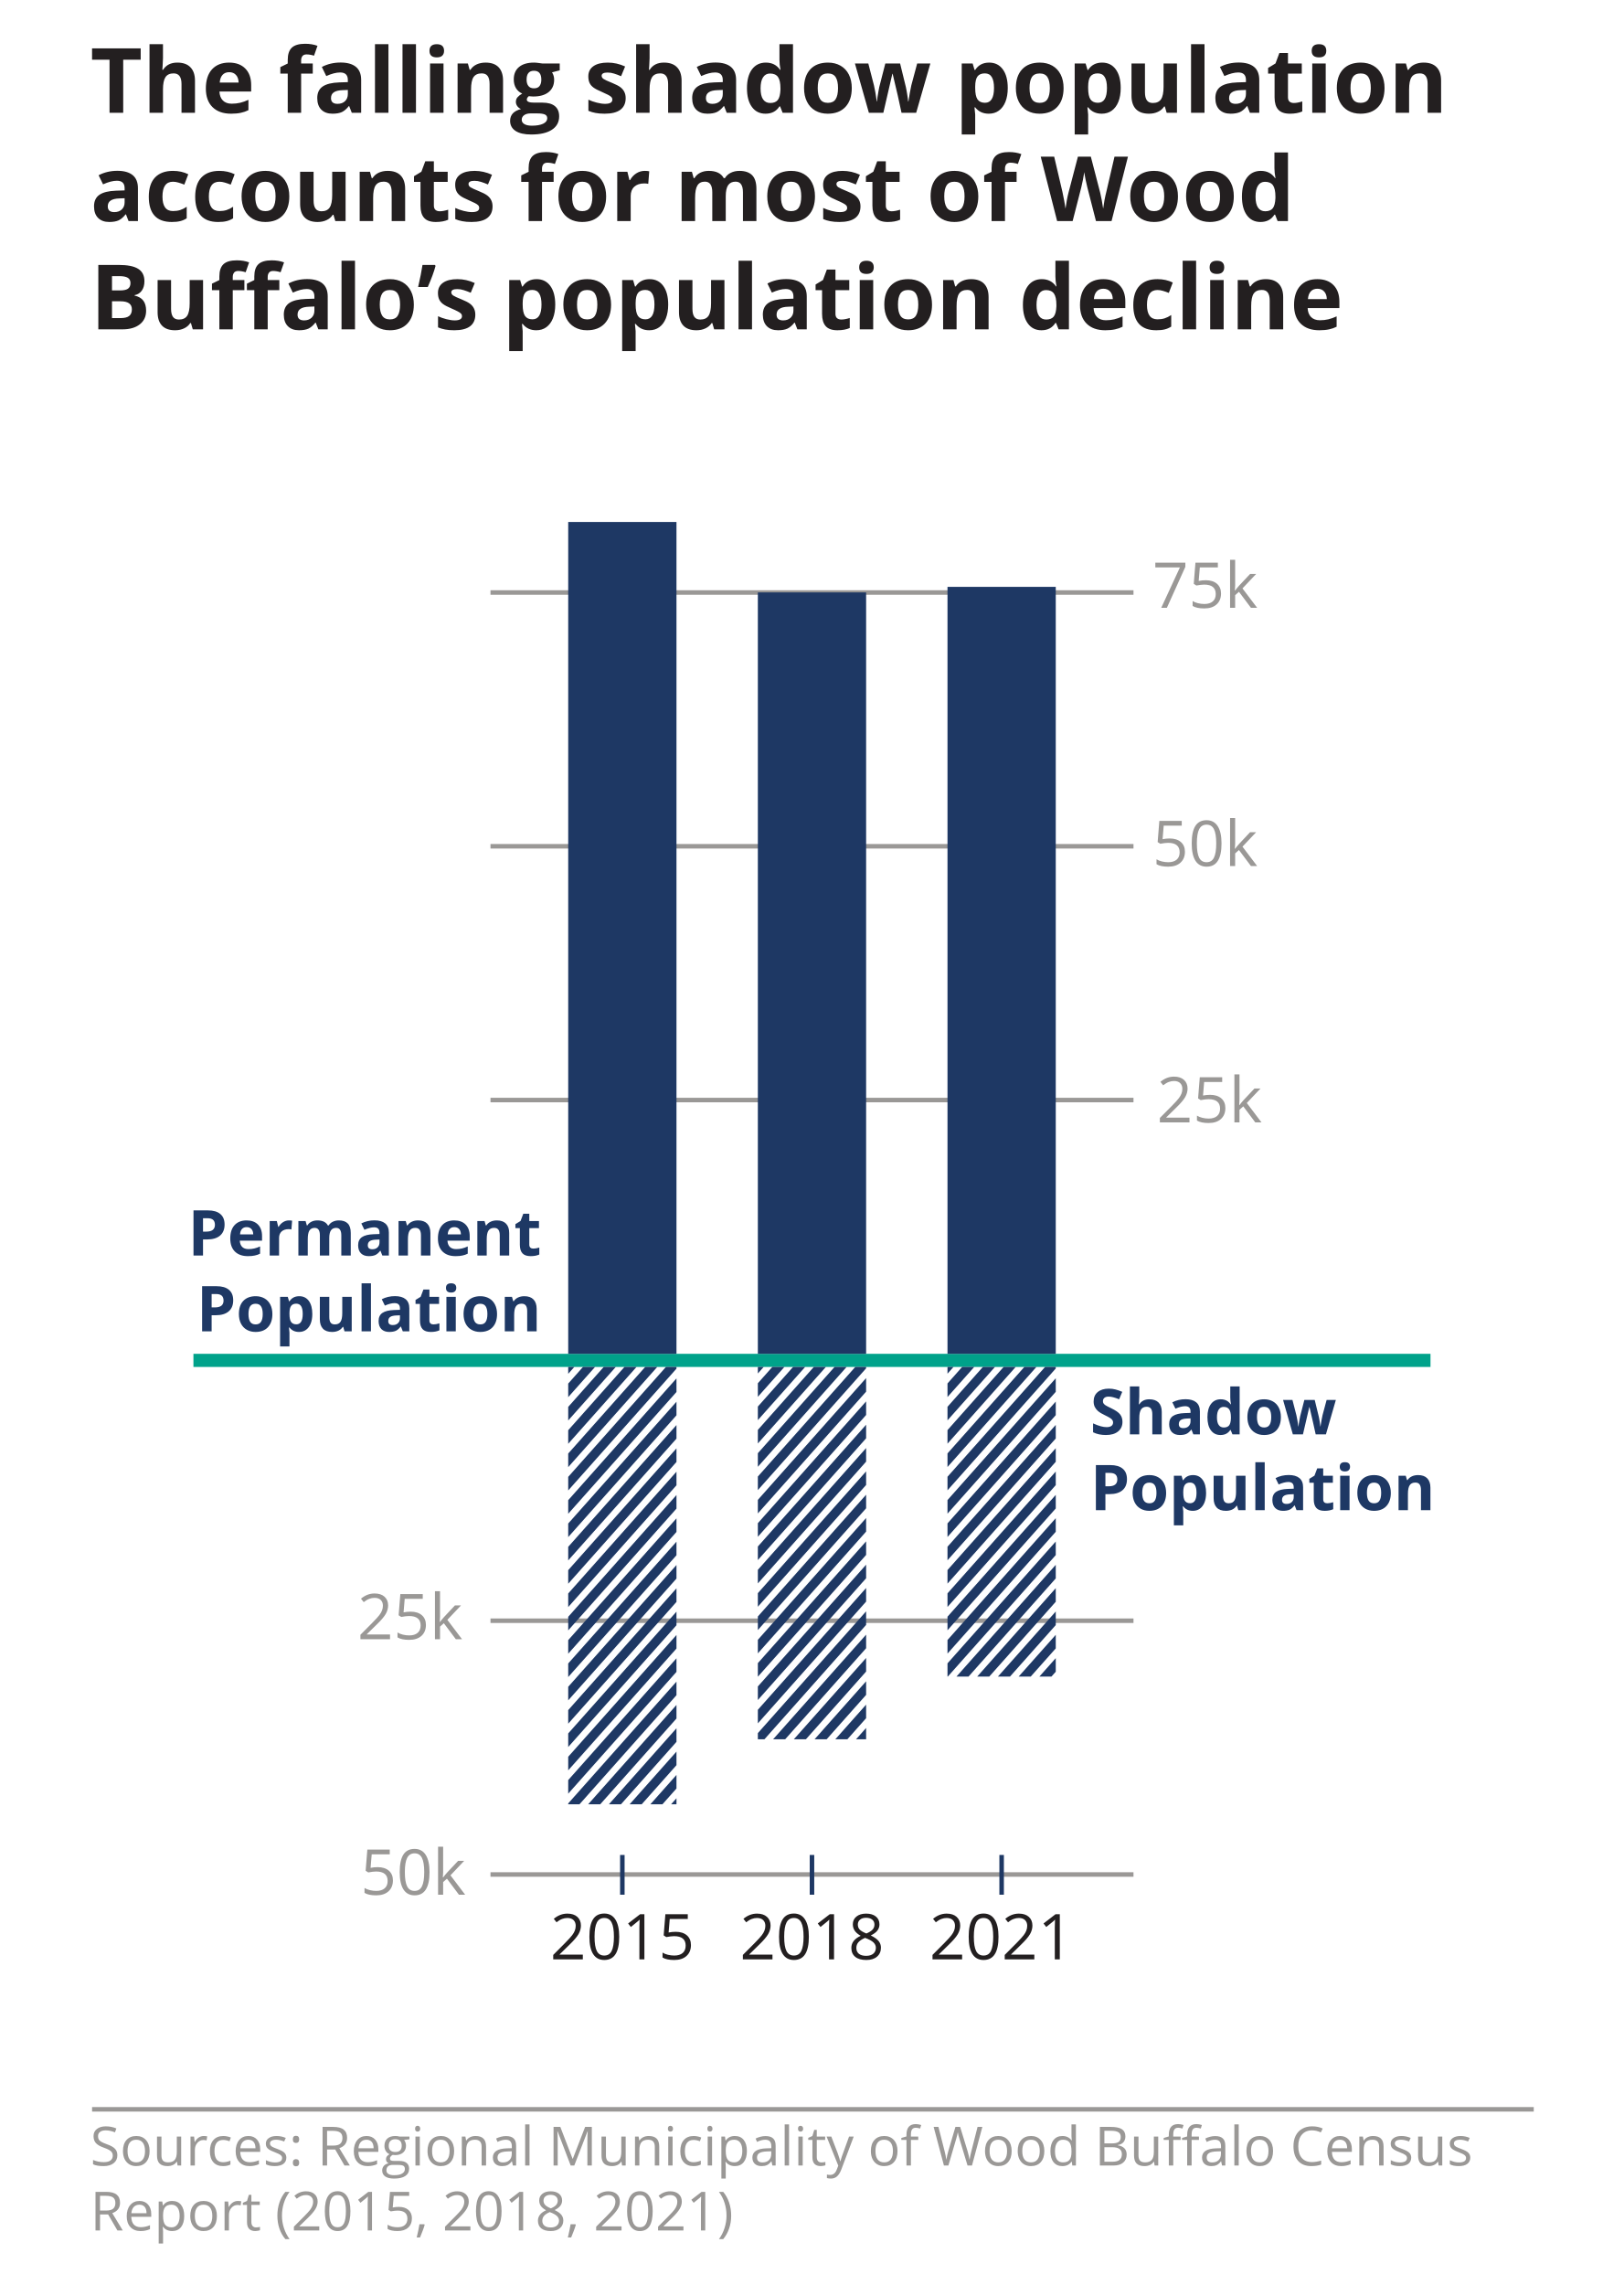
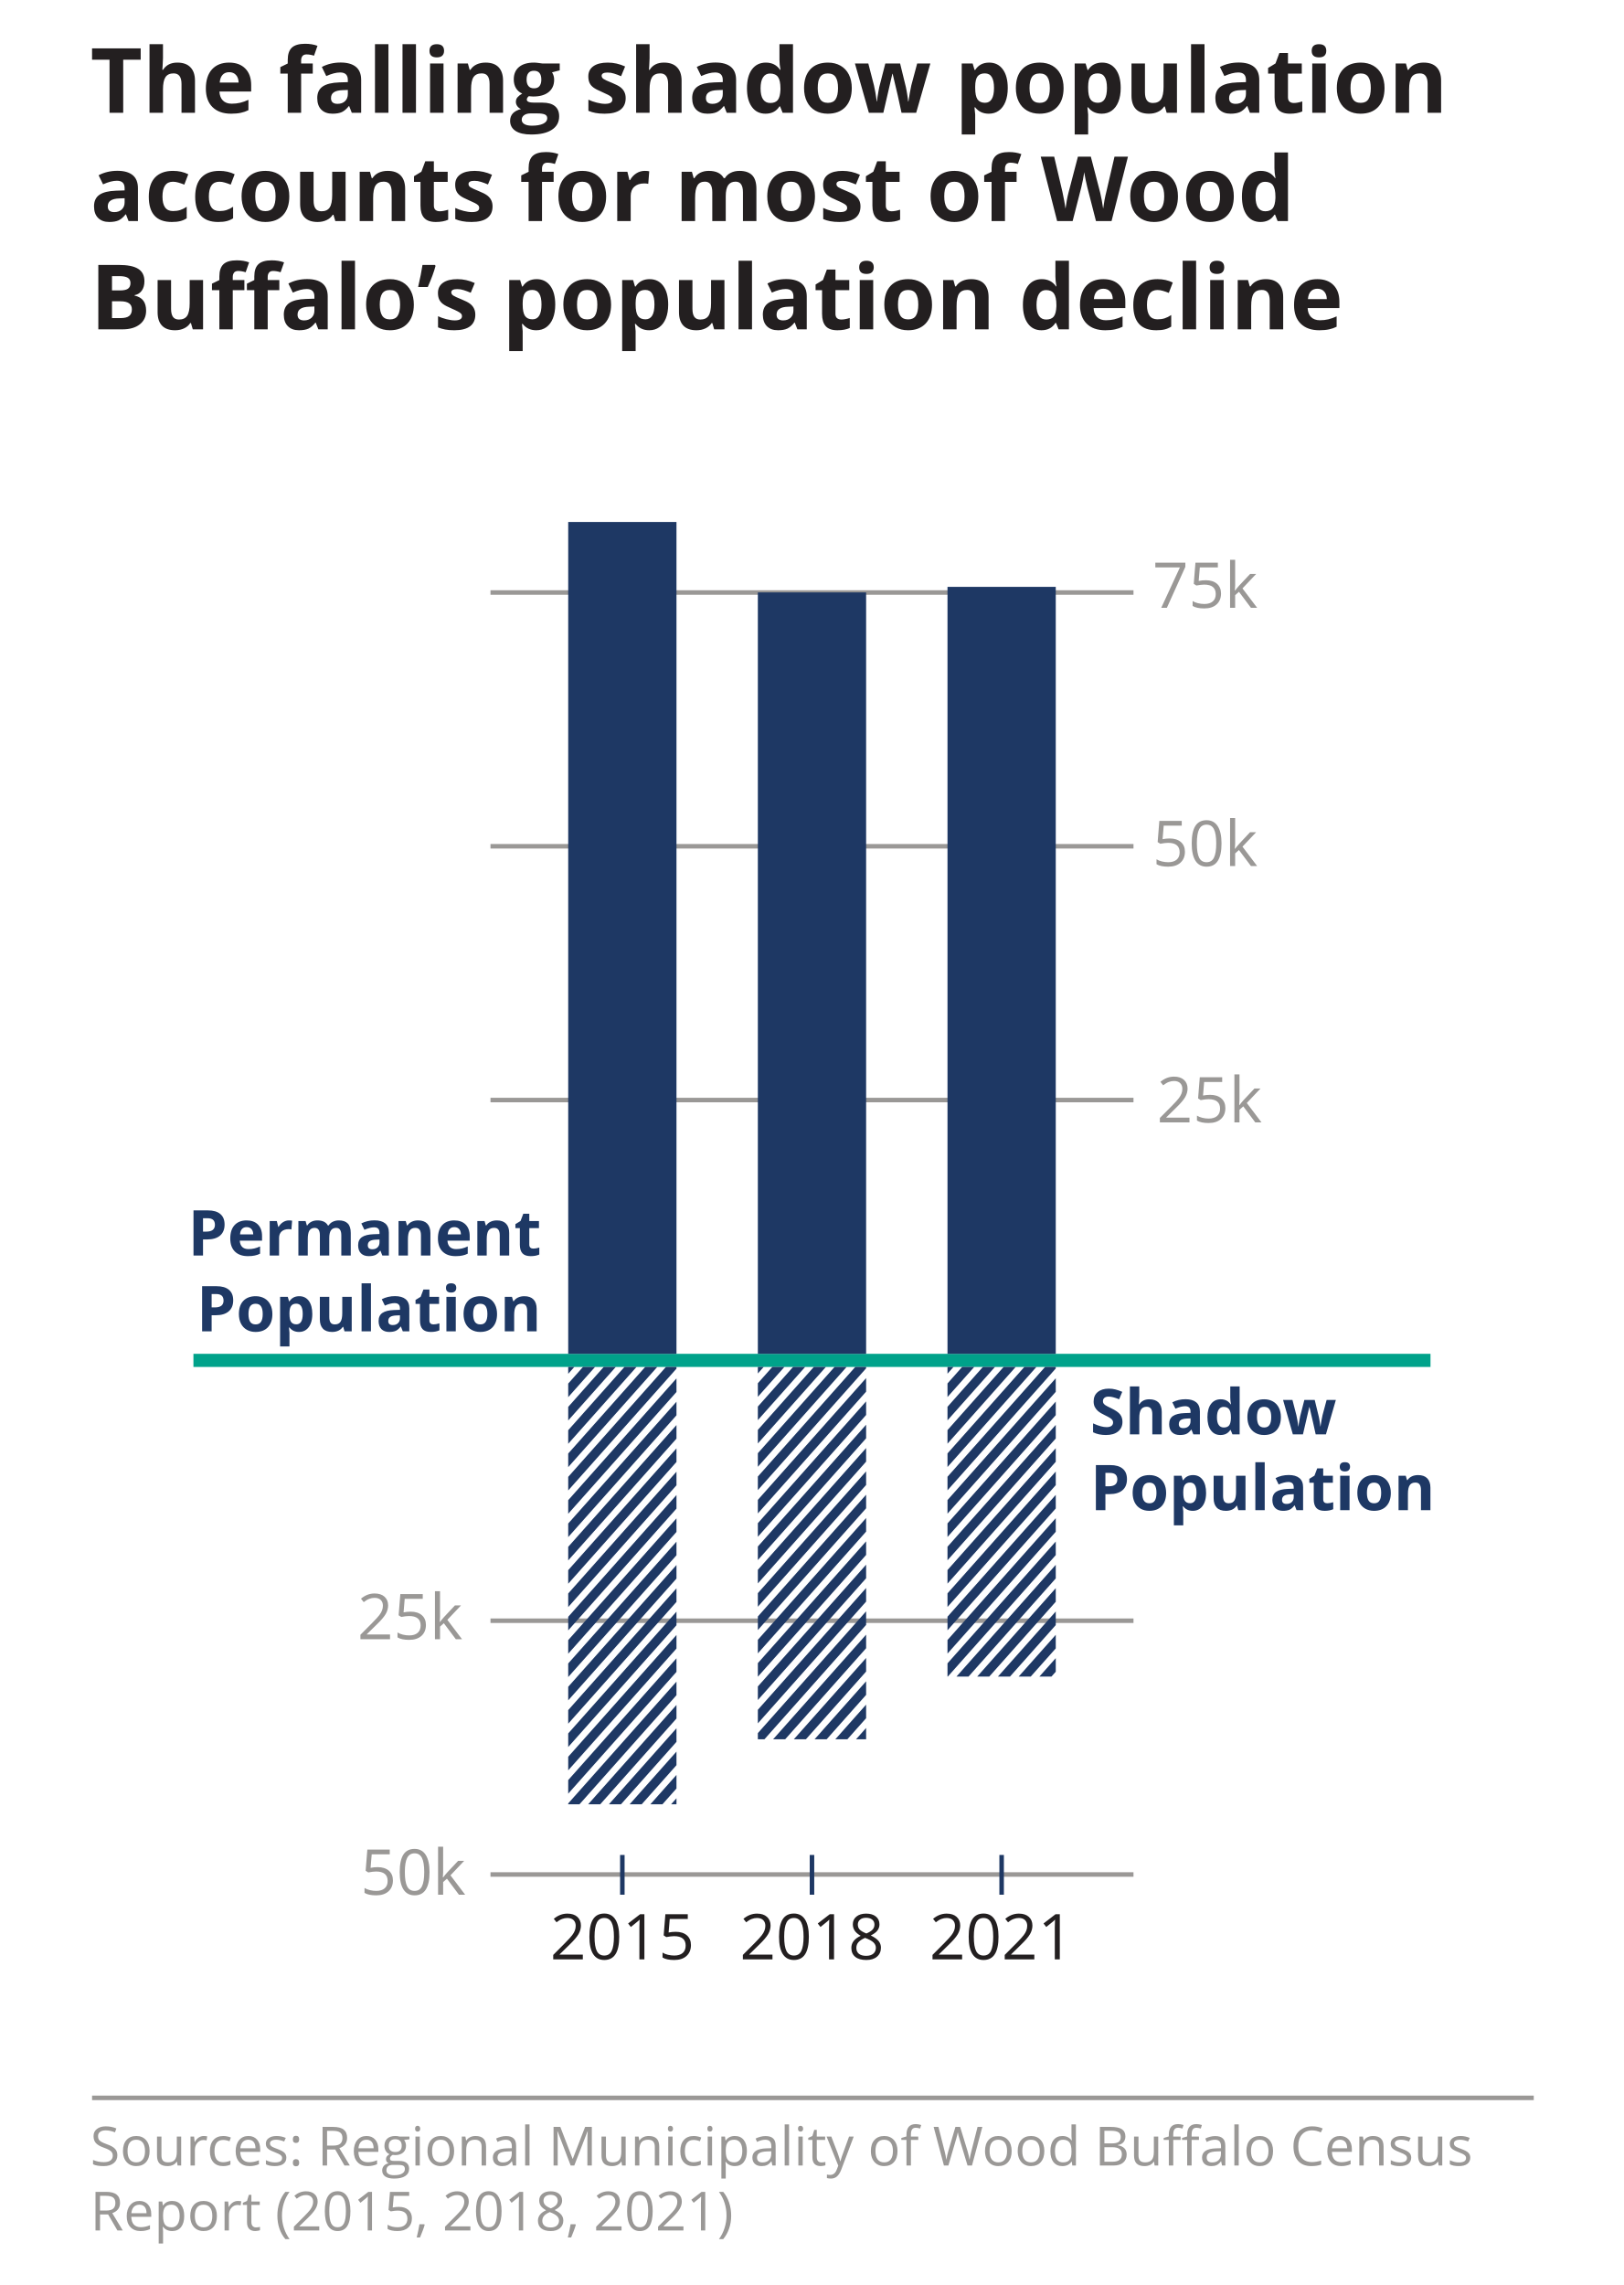
- <svg xmlns="http://www.w3.org/2000/svg" id="Layer_1" data-name="Layer 1" width="360" height="506.48" viewBox="0 0 360 506.48">
-   <defs>
-     <style>
+ <svg xmlns="http://www.w3.org/2000/svg" id="Layer_1" data-name="Layer 1" width="360" height="506.48" viewBox="0 0 360 506.48" version="1.1">
+   <defs id="defs3">
+     <style id="style1">
      .cls-1, .cls-2, .cls-3, .cls-4 {
        fill: none;
      }

      .cls-2 {
        stroke-width: 2px;
      }

      .cls-2, .cls-3 {
        stroke: #1e3864;
      }

      .cls-2, .cls-3, .cls-4 {
        stroke-miterlimit: 10;
      }

      .cls-5, .cls-6, .cls-7 {
        font-size: 14px;
      }

      .cls-5, .cls-8 {
        font-family: OpenSans-Bold, 'Open Sans';
        font-weight: 700;
      }

      .cls-5, .cls-9 {
        fill: #1e3864;
      }

      .cls-10 {
        clip-path: url(#clippath-1);
      }

      .cls-11 {
        clip-path: url(#clippath-2);
      }

      .cls-12 {
        font-size: 12px;
      }

      .cls-12, .cls-6 {
        fill: #9a9896;
      }

      .cls-12, .cls-6, .cls-7 {
        font-family: OpenSans, 'Open Sans';
      }

      .cls-13 {
        fill: #00a28a;
      }

      .cls-8 {
        font-size: 20px;
      }

      .cls-8, .cls-7 {
        fill: #231f20;
      }

      .cls-4 {
        stroke: #9a9896;
      }

      .cls-14 {
        clip-path: url(#clippath);
      }
    </style>
    <clipPath id="clippath">
-       <rect class="cls-1" x="125.96" y="302.99" width="24" height="96.94" />
+       <rect class="cls-1" x="125.96" y="302.99" width="24" height="96.94" id="rect1" />
    </clipPath>
    <clipPath id="clippath-1">
-       <rect class="cls-1" x="168" y="302.99" width="24" height="82.53" />
+       <rect class="cls-1" x="168" y="302.99" width="24" height="82.53" id="rect2" />
    </clipPath>
    <clipPath id="clippath-2">
-       <rect class="cls-1" x="210.04" y="302.99" width="24" height="68.63" />
+       <rect class="cls-1" x="210.04" y="302.99" width="24" height="68.63" id="rect3" />
    </clipPath>
  </defs>
-   <text class="cls-12" transform="translate(20 480)">
-     <tspan x="0" y="0">Sources: Regional Municipality of Wood Buffalo Census </tspan>
-     <tspan x="0" y="14.4">Report (2015, 2018, 2021)</tspan>
-   </text>
-   <line class="cls-4" x1="20.41" y1="467.54" x2="340" y2="467.54" />
-   <rect class="cls-13" x="42.88" y="300.08" width="274.23" height="2.91" />
-   <g>
-     <line class="cls-4" x1="108.73" y1="243.83" x2="251.27" y2="243.83" />
-     <line class="cls-4" x1="108.73" y1="359.24" x2="251.27" y2="359.24" />
-     <line class="cls-4" x1="108.73" y1="415.49" x2="251.27" y2="415.49" />
-     <line class="cls-4" x1="108.73" y1="187.58" x2="251.27" y2="187.58" />
-     <line class="cls-4" x1="108.73" y1="131.33" x2="251.27" y2="131.33" />
+   <text class="cls-12" transform="translate(20 480)" id="text4">
+     <tspan x="0" y="0" id="tspan3">Sources: Regional Municipality of Wood Buffalo Census </tspan>
+     <tspan x="0" y="14.4" id="tspan4">Report (2015, 2018, 2021)</tspan>
+   </text>
+   <line class="cls-4" x1="20.41" y1="465" x2="340" y2="465" id="line4" />
+   <rect class="cls-13" x="42.88" y="300.08" width="274.23" height="2.91" id="rect4" />
+   <g id="g9">
+     <line class="cls-4" x1="108.73" y1="243.83" x2="251.27" y2="243.83" id="line5" />
+     <line class="cls-4" x1="108.73" y1="359.24" x2="251.27" y2="359.24" id="line6" />
+     <line class="cls-4" x1="108.73" y1="415.49" x2="251.27" y2="415.49" id="line7" />
+     <line class="cls-4" x1="108.73" y1="187.58" x2="251.27" y2="187.58" id="line8" />
+     <line class="cls-4" x1="108.73" y1="131.33" x2="251.27" y2="131.33" id="line9" />
  </g>
-   <text class="cls-6" transform="translate(255.47 134.72)">
-     <tspan x="0" y="0">75k</tspan>
-   </text>
-   <text class="cls-6" transform="translate(255.47 191.96)">
-     <tspan x="0" y="0">50k</tspan>
-   </text>
-   <text class="cls-6" transform="translate(79.9 419.97)">
-     <tspan x="0" y="0">50k</tspan>
-   </text>
-   <text class="cls-6" transform="translate(256.43 248.78)">
-     <tspan x="0" y="0">25k</tspan>
-   </text>
-   <text class="cls-6" transform="translate(79.21 363.34)">
-     <tspan x="0" y="0">25k</tspan>
-   </text>
-   <text class="cls-5" transform="translate(41.63 278.29)">
-     <tspan x="0" y="0">Permanent</tspan>
-     <tspan x="1.91" y="16.8">Population</tspan>
-   </text>
-   <text class="cls-5" transform="translate(241.67 317.94)">
-     <tspan x="0" y="0">Shadow</tspan>
-     <tspan x="0" y="16.8">Population</tspan>
-   </text>
-   <g>
-     <g>
-       <rect class="cls-9" x="125.96" y="115.7" width="24" height="184.38" />
-       <g class="cls-14">
-         <g>
-           <line class="cls-2" x1="124.75" y1="304.37" x2="153.04" y2="272.55" />
-           <line class="cls-2" x1="124.75" y1="309.54" x2="153.04" y2="277.72" />
-           <line class="cls-2" x1="124.75" y1="314.71" x2="153.04" y2="282.89" />
-           <line class="cls-2" x1="124.75" y1="319.88" x2="153.04" y2="288.06" />
-           <line class="cls-2" x1="124.75" y1="325.05" x2="153.04" y2="293.23" />
-           <line class="cls-2" x1="124.75" y1="330.22" x2="153.04" y2="298.4" />
-           <line class="cls-2" x1="124.75" y1="335.39" x2="153.04" y2="303.57" />
-           <line class="cls-2" x1="124.75" y1="340.56" x2="153.04" y2="308.74" />
-           <line class="cls-2" x1="124.75" y1="345.73" x2="153.04" y2="313.91" />
-           <line class="cls-2" x1="124.75" y1="350.9" x2="153.04" y2="319.08" />
-           <line class="cls-2" x1="124.75" y1="356.07" x2="153.04" y2="324.25" />
-           <line class="cls-2" x1="124.75" y1="361.24" x2="153.04" y2="329.42" />
-           <line class="cls-2" x1="124.75" y1="366.41" x2="153.04" y2="334.59" />
-           <line class="cls-2" x1="124.75" y1="371.58" x2="153.04" y2="339.76" />
-           <line class="cls-2" x1="124.75" y1="376.75" x2="153.04" y2="344.93" />
-           <line class="cls-2" x1="124.75" y1="381.92" x2="153.04" y2="350.1" />
-           <line class="cls-2" x1="124.75" y1="387.09" x2="153.04" y2="355.27" />
-           <line class="cls-2" x1="124.75" y1="392.26" x2="153.04" y2="360.44" />
-           <line class="cls-2" x1="124.75" y1="397.43" x2="153.04" y2="365.61" />
-           <line class="cls-2" x1="124.75" y1="402.6" x2="153.04" y2="370.78" />
-           <line class="cls-2" x1="124.75" y1="407.77" x2="153.04" y2="375.95" />
-           <line class="cls-2" x1="124.75" y1="412.94" x2="153.04" y2="381.12" />
-           <line class="cls-2" x1="124.75" y1="418.11" x2="153.04" y2="386.29" />
-           <line class="cls-2" x1="124.75" y1="423.28" x2="153.04" y2="391.46" />
-           <line class="cls-2" x1="124.75" y1="428.45" x2="153.04" y2="396.63" />
-           <line class="cls-2" x1="124.75" y1="433.62" x2="153.04" y2="401.8" />
-           <line class="cls-2" x1="124.75" y1="438.79" x2="153.04" y2="406.97" />
+   <text class="cls-6" transform="translate(255.47 134.72)" id="text9">
+     <tspan x="0" y="0" id="tspan9">75k</tspan>
+   </text>
+   <text class="cls-6" transform="translate(255.47 191.96)" id="text10">
+     <tspan x="0" y="0" id="tspan10">50k</tspan>
+   </text>
+   <text class="cls-6" transform="translate(79.9 419.97)" id="text11">
+     <tspan x="0" y="0" id="tspan11">50k</tspan>
+   </text>
+   <text class="cls-6" transform="translate(256.43 248.78)" id="text12">
+     <tspan x="0" y="0" id="tspan12">25k</tspan>
+   </text>
+   <text class="cls-6" transform="translate(79.21 363.34)" id="text13">
+     <tspan x="0" y="0" id="tspan13">25k</tspan>
+   </text>
+   <text class="cls-5" transform="translate(41.63 278.29)" id="text15">
+     <tspan x="0" y="0" id="tspan14">Permanent</tspan>
+     <tspan x="1.91" y="16.8" id="tspan15">Population</tspan>
+   </text>
+   <text class="cls-5" transform="translate(241.67 317.94)" id="text17">
+     <tspan x="0" y="0" id="tspan16">Shadow</tspan>
+     <tspan x="0" y="16.8" id="tspan17">Population</tspan>
+   </text>
+   <g id="g102">
+     <g id="g45">
+       <rect class="cls-9" x="125.96" y="115.7" width="24" height="184.38" id="rect17" />
+       <g class="cls-14" clip-path="url(#clippath)" id="g44">
+         <g id="g43">
+           <line class="cls-2" x1="124.75" y1="304.37" x2="153.04" y2="272.55" id="line17" />
+           <line class="cls-2" x1="124.75" y1="309.54" x2="153.04" y2="277.72" id="line18" />
+           <line class="cls-2" x1="124.75" y1="314.71" x2="153.04" y2="282.89" id="line19" />
+           <line class="cls-2" x1="124.75" y1="319.88" x2="153.04" y2="288.06" id="line20" />
+           <line class="cls-2" x1="124.75" y1="325.05" x2="153.04" y2="293.23" id="line21" />
+           <line class="cls-2" x1="124.75" y1="330.22" x2="153.04" y2="298.4" id="line22" />
+           <line class="cls-2" x1="124.75" y1="335.39" x2="153.04" y2="303.57" id="line23" />
+           <line class="cls-2" x1="124.75" y1="340.56" x2="153.04" y2="308.74" id="line24" />
+           <line class="cls-2" x1="124.75" y1="345.73" x2="153.04" y2="313.91" id="line25" />
+           <line class="cls-2" x1="124.75" y1="350.9" x2="153.04" y2="319.08" id="line26" />
+           <line class="cls-2" x1="124.75" y1="356.07" x2="153.04" y2="324.25" id="line27" />
+           <line class="cls-2" x1="124.75" y1="361.24" x2="153.04" y2="329.42" id="line28" />
+           <line class="cls-2" x1="124.75" y1="366.41" x2="153.04" y2="334.59" id="line29" />
+           <line class="cls-2" x1="124.75" y1="371.58" x2="153.04" y2="339.76" id="line30" />
+           <line class="cls-2" x1="124.75" y1="376.75" x2="153.04" y2="344.93" id="line31" />
+           <line class="cls-2" x1="124.75" y1="381.92" x2="153.04" y2="350.1" id="line32" />
+           <line class="cls-2" x1="124.75" y1="387.09" x2="153.04" y2="355.27" id="line33" />
+           <line class="cls-2" x1="124.75" y1="392.26" x2="153.04" y2="360.44" id="line34" />
+           <line class="cls-2" x1="124.75" y1="397.43" x2="153.04" y2="365.61" id="line35" />
+           <line class="cls-2" x1="124.75" y1="402.6" x2="153.04" y2="370.78" id="line36" />
+           <line class="cls-2" x1="124.75" y1="407.77" x2="153.04" y2="375.95" id="line37" />
+           <line class="cls-2" x1="124.75" y1="412.94" x2="153.04" y2="381.12" id="line38" />
+           <line class="cls-2" x1="124.75" y1="418.11" x2="153.04" y2="386.29" id="line39" />
+           <line class="cls-2" x1="124.75" y1="423.28" x2="153.04" y2="391.46" id="line40" />
+           <line class="cls-2" x1="124.75" y1="428.45" x2="153.04" y2="396.63" id="line41" />
+           <line class="cls-2" x1="124.75" y1="433.62" x2="153.04" y2="401.8" id="line42" />
+           <line class="cls-2" x1="124.75" y1="438.79" x2="153.04" y2="406.97" id="line43" />
        </g>
      </g>
-       <text class="cls-7" transform="translate(121.95 434.3)">
-         <tspan x="0" y="0">2015</tspan>
+       <text class="cls-7" transform="translate(121.95 434.3)" id="text44">
+         <tspan x="0" y="0" id="tspan44">2015</tspan>
      </text>
-       <line class="cls-3" x1="137.96" y1="411.16" x2="137.96" y2="419.97" />
+       <line class="cls-3" x1="137.96" y1="411.16" x2="137.96" y2="419.97" id="line44" />
    </g>
-     <g>
-       <rect class="cls-9" x="168" y="131.31" width="24" height="168.77" />
-       <g class="cls-10">
-         <g>
-           <line class="cls-2" x1="166.85" y1="304.23" x2="195.14" y2="272.42" />
-           <line class="cls-2" x1="166.85" y1="309.4" x2="195.14" y2="277.58" />
-           <line class="cls-2" x1="166.85" y1="314.57" x2="195.14" y2="282.75" />
-           <line class="cls-2" x1="166.85" y1="319.74" x2="195.14" y2="287.92" />
-           <line class="cls-2" x1="166.85" y1="324.91" x2="195.14" y2="293.09" />
-           <line class="cls-2" x1="166.85" y1="330.08" x2="195.14" y2="298.26" />
-           <line class="cls-2" x1="166.85" y1="335.25" x2="195.14" y2="303.43" />
-           <line class="cls-2" x1="166.85" y1="340.42" x2="195.14" y2="308.6" />
-           <line class="cls-2" x1="166.85" y1="345.59" x2="195.14" y2="313.77" />
-           <line class="cls-2" x1="166.85" y1="350.76" x2="195.14" y2="318.94" />
-           <line class="cls-2" x1="166.85" y1="355.93" x2="195.14" y2="324.11" />
-           <line class="cls-2" x1="166.85" y1="361.1" x2="195.14" y2="329.28" />
-           <line class="cls-2" x1="166.85" y1="366.27" x2="195.14" y2="334.45" />
-           <line class="cls-2" x1="166.85" y1="371.44" x2="195.14" y2="339.62" />
-           <line class="cls-2" x1="166.85" y1="376.61" x2="195.14" y2="344.79" />
-           <line class="cls-2" x1="166.85" y1="381.78" x2="195.14" y2="349.96" />
-           <line class="cls-2" x1="166.85" y1="386.95" x2="195.14" y2="355.13" />
-           <line class="cls-2" x1="166.85" y1="392.12" x2="195.14" y2="360.3" />
-           <line class="cls-2" x1="166.85" y1="397.29" x2="195.14" y2="365.47" />
-           <line class="cls-2" x1="166.85" y1="402.46" x2="195.14" y2="370.64" />
-           <line class="cls-2" x1="166.85" y1="407.63" x2="195.14" y2="375.81" />
-           <line class="cls-2" x1="166.85" y1="412.8" x2="195.14" y2="380.98" />
-           <line class="cls-2" x1="166.85" y1="417.97" x2="195.14" y2="386.15" />
-           <line class="cls-2" x1="166.85" y1="423.14" x2="195.14" y2="391.32" />
-           <line class="cls-2" x1="166.85" y1="428.31" x2="195.14" y2="396.49" />
-           <line class="cls-2" x1="166.85" y1="433.48" x2="195.14" y2="401.66" />
-           <line class="cls-2" x1="166.85" y1="438.65" x2="195.14" y2="406.83" />
+     <g id="g73">
+       <rect class="cls-9" x="168" y="131.31" width="24" height="168.77" id="rect45" />
+       <g class="cls-10" clip-path="url(#clippath-1)" id="g72">
+         <g id="g71">
+           <line class="cls-2" x1="166.85" y1="304.23" x2="195.14" y2="272.42" id="line45" />
+           <line class="cls-2" x1="166.85" y1="309.4" x2="195.14" y2="277.58" id="line46" />
+           <line class="cls-2" x1="166.85" y1="314.57" x2="195.14" y2="282.75" id="line47" />
+           <line class="cls-2" x1="166.85" y1="319.74" x2="195.14" y2="287.92" id="line48" />
+           <line class="cls-2" x1="166.85" y1="324.91" x2="195.14" y2="293.09" id="line49" />
+           <line class="cls-2" x1="166.85" y1="330.08" x2="195.14" y2="298.26" id="line50" />
+           <line class="cls-2" x1="166.85" y1="335.25" x2="195.14" y2="303.43" id="line51" />
+           <line class="cls-2" x1="166.85" y1="340.42" x2="195.14" y2="308.6" id="line52" />
+           <line class="cls-2" x1="166.85" y1="345.59" x2="195.14" y2="313.77" id="line53" />
+           <line class="cls-2" x1="166.85" y1="350.76" x2="195.14" y2="318.94" id="line54" />
+           <line class="cls-2" x1="166.85" y1="355.93" x2="195.14" y2="324.11" id="line55" />
+           <line class="cls-2" x1="166.85" y1="361.1" x2="195.14" y2="329.28" id="line56" />
+           <line class="cls-2" x1="166.85" y1="366.27" x2="195.14" y2="334.45" id="line57" />
+           <line class="cls-2" x1="166.85" y1="371.44" x2="195.14" y2="339.62" id="line58" />
+           <line class="cls-2" x1="166.85" y1="376.61" x2="195.14" y2="344.79" id="line59" />
+           <line class="cls-2" x1="166.85" y1="381.78" x2="195.14" y2="349.96" id="line60" />
+           <line class="cls-2" x1="166.85" y1="386.95" x2="195.14" y2="355.13" id="line61" />
+           <line class="cls-2" x1="166.85" y1="392.12" x2="195.14" y2="360.3" id="line62" />
+           <line class="cls-2" x1="166.85" y1="397.29" x2="195.14" y2="365.47" id="line63" />
+           <line class="cls-2" x1="166.85" y1="402.46" x2="195.14" y2="370.64" id="line64" />
+           <line class="cls-2" x1="166.85" y1="407.63" x2="195.14" y2="375.81" id="line65" />
+           <line class="cls-2" x1="166.85" y1="412.8" x2="195.14" y2="380.98" id="line66" />
+           <line class="cls-2" x1="166.85" y1="417.97" x2="195.14" y2="386.15" id="line67" />
+           <line class="cls-2" x1="166.85" y1="423.14" x2="195.14" y2="391.32" id="line68" />
+           <line class="cls-2" x1="166.85" y1="428.31" x2="195.14" y2="396.49" id="line69" />
+           <line class="cls-2" x1="166.85" y1="433.48" x2="195.14" y2="401.66" id="line70" />
+           <line class="cls-2" x1="166.85" y1="438.65" x2="195.14" y2="406.83" id="line71" />
        </g>
      </g>
-       <text class="cls-7" transform="translate(163.99 434.3)">
-         <tspan x="0" y="0">2018</tspan>
+       <text class="cls-7" transform="translate(163.99 434.3)" id="text72">
+         <tspan x="0" y="0" id="tspan72">2018</tspan>
      </text>
-       <line class="cls-3" x1="180" y1="411.16" x2="180" y2="419.97" />
+       <line class="cls-3" x1="180" y1="411.16" x2="180" y2="419.97" id="line72" />
    </g>
-     <g>
-       <polygon class="cls-9" points="234.04 300.08 210.04 300.08 210.04 130.08 221.62 130.08 234.04 130.08 234.04 300.08" />
-       <g class="cls-11">
-         <g>
-           <line class="cls-2" x1="209.02" y1="304.13" x2="237.3" y2="272.31" />
-           <line class="cls-2" x1="209.02" y1="309.3" x2="237.3" y2="277.48" />
-           <line class="cls-2" x1="209.02" y1="314.47" x2="237.3" y2="282.65" />
-           <line class="cls-2" x1="209.02" y1="319.64" x2="237.3" y2="287.82" />
-           <line class="cls-2" x1="209.02" y1="324.81" x2="237.3" y2="292.99" />
-           <line class="cls-2" x1="209.02" y1="329.98" x2="237.3" y2="298.16" />
-           <line class="cls-2" x1="209.02" y1="335.15" x2="237.3" y2="303.33" />
-           <line class="cls-2" x1="209.02" y1="340.32" x2="237.3" y2="308.5" />
-           <line class="cls-2" x1="209.02" y1="345.49" x2="237.3" y2="313.67" />
-           <line class="cls-2" x1="209.02" y1="350.66" x2="237.3" y2="318.84" />
-           <line class="cls-2" x1="209.02" y1="355.83" x2="237.3" y2="324.01" />
-           <line class="cls-2" x1="209.02" y1="361" x2="237.3" y2="329.18" />
-           <line class="cls-2" x1="209.02" y1="366.17" x2="237.3" y2="334.35" />
-           <line class="cls-2" x1="209.02" y1="371.34" x2="237.3" y2="339.52" />
-           <line class="cls-2" x1="209.02" y1="376.51" x2="237.3" y2="344.69" />
-           <line class="cls-2" x1="209.02" y1="381.68" x2="237.3" y2="349.86" />
-           <line class="cls-2" x1="209.02" y1="386.85" x2="237.3" y2="355.03" />
-           <line class="cls-2" x1="209.02" y1="392.02" x2="237.3" y2="360.2" />
-           <line class="cls-2" x1="209.02" y1="397.19" x2="237.3" y2="365.37" />
-           <line class="cls-2" x1="209.02" y1="402.36" x2="237.3" y2="370.54" />
-           <line class="cls-2" x1="209.02" y1="407.53" x2="237.3" y2="375.71" />
-           <line class="cls-2" x1="209.02" y1="412.7" x2="237.3" y2="380.88" />
-           <line class="cls-2" x1="209.02" y1="417.87" x2="237.3" y2="386.05" />
-           <line class="cls-2" x1="209.02" y1="423.04" x2="237.3" y2="391.22" />
-           <line class="cls-2" x1="209.02" y1="428.21" x2="237.3" y2="396.39" />
-           <line class="cls-2" x1="209.02" y1="433.38" x2="237.3" y2="401.56" />
-           <line class="cls-2" x1="209.02" y1="438.55" x2="237.3" y2="406.73" />
+     <g id="g101">
+       <polygon class="cls-9" points="234.04 300.08 210.04 300.08 210.04 130.08 221.62 130.08 234.04 130.08 234.04 300.08" id="polygon73" />
+       <g class="cls-11" clip-path="url(#clippath-2)" id="g100">
+         <g id="g99">
+           <line class="cls-2" x1="209.02" y1="304.13" x2="237.3" y2="272.31" id="line73" />
+           <line class="cls-2" x1="209.02" y1="309.3" x2="237.3" y2="277.48" id="line74" />
+           <line class="cls-2" x1="209.02" y1="314.47" x2="237.3" y2="282.65" id="line75" />
+           <line class="cls-2" x1="209.02" y1="319.64" x2="237.3" y2="287.82" id="line76" />
+           <line class="cls-2" x1="209.02" y1="324.81" x2="237.3" y2="292.99" id="line77" />
+           <line class="cls-2" x1="209.02" y1="329.98" x2="237.3" y2="298.16" id="line78" />
+           <line class="cls-2" x1="209.02" y1="335.15" x2="237.3" y2="303.33" id="line79" />
+           <line class="cls-2" x1="209.02" y1="340.32" x2="237.3" y2="308.5" id="line80" />
+           <line class="cls-2" x1="209.02" y1="345.49" x2="237.3" y2="313.67" id="line81" />
+           <line class="cls-2" x1="209.02" y1="350.66" x2="237.3" y2="318.84" id="line82" />
+           <line class="cls-2" x1="209.02" y1="355.83" x2="237.3" y2="324.01" id="line83" />
+           <line class="cls-2" x1="209.02" y1="361" x2="237.3" y2="329.18" id="line84" />
+           <line class="cls-2" x1="209.02" y1="366.17" x2="237.3" y2="334.35" id="line85" />
+           <line class="cls-2" x1="209.02" y1="371.34" x2="237.3" y2="339.52" id="line86" />
+           <line class="cls-2" x1="209.02" y1="376.51" x2="237.3" y2="344.69" id="line87" />
+           <line class="cls-2" x1="209.02" y1="381.68" x2="237.3" y2="349.86" id="line88" />
+           <line class="cls-2" x1="209.02" y1="386.85" x2="237.3" y2="355.03" id="line89" />
+           <line class="cls-2" x1="209.02" y1="392.02" x2="237.3" y2="360.2" id="line90" />
+           <line class="cls-2" x1="209.02" y1="397.19" x2="237.3" y2="365.37" id="line91" />
+           <line class="cls-2" x1="209.02" y1="402.36" x2="237.3" y2="370.54" id="line92" />
+           <line class="cls-2" x1="209.02" y1="407.53" x2="237.3" y2="375.71" id="line93" />
+           <line class="cls-2" x1="209.02" y1="412.7" x2="237.3" y2="380.88" id="line94" />
+           <line class="cls-2" x1="209.02" y1="417.87" x2="237.3" y2="386.05" id="line95" />
+           <line class="cls-2" x1="209.02" y1="423.04" x2="237.3" y2="391.22" id="line96" />
+           <line class="cls-2" x1="209.02" y1="428.21" x2="237.3" y2="396.39" id="line97" />
+           <line class="cls-2" x1="209.02" y1="433.38" x2="237.3" y2="401.56" id="line98" />
+           <line class="cls-2" x1="209.02" y1="438.55" x2="237.3" y2="406.73" id="line99" />
        </g>
      </g>
-       <text class="cls-7" transform="translate(206.03 434.3)">
-         <tspan x="0" y="0">2021</tspan>
+       <text class="cls-7" transform="translate(206.03 434.3)" id="text100">
+         <tspan x="0" y="0" id="tspan100">2021</tspan>
      </text>
-       <line class="cls-3" x1="222.04" y1="411.16" x2="222.04" y2="419.97" />
+       <line class="cls-3" x1="222.04" y1="411.16" x2="222.04" y2="419.97" id="line100" />
    </g>
  </g>
-   <text class="cls-8" transform="translate(20 25)">
-     <tspan x="0" y="0">The falling shadow population </tspan>
-     <tspan x="0" y="24">accounts for most of Wood </tspan>
-     <tspan x="0" y="48">Buffalo’s population decline</tspan>
+   <text class="cls-8" transform="translate(20 25)" id="text104">
+     <tspan x="0" y="0" id="tspan102">The falling shadow population </tspan>
+     <tspan x="0" y="24" id="tspan103">accounts for most of Wood </tspan>
+     <tspan x="0" y="48" id="tspan104">Buffalo’s population decline</tspan>
  </text>
</svg>
